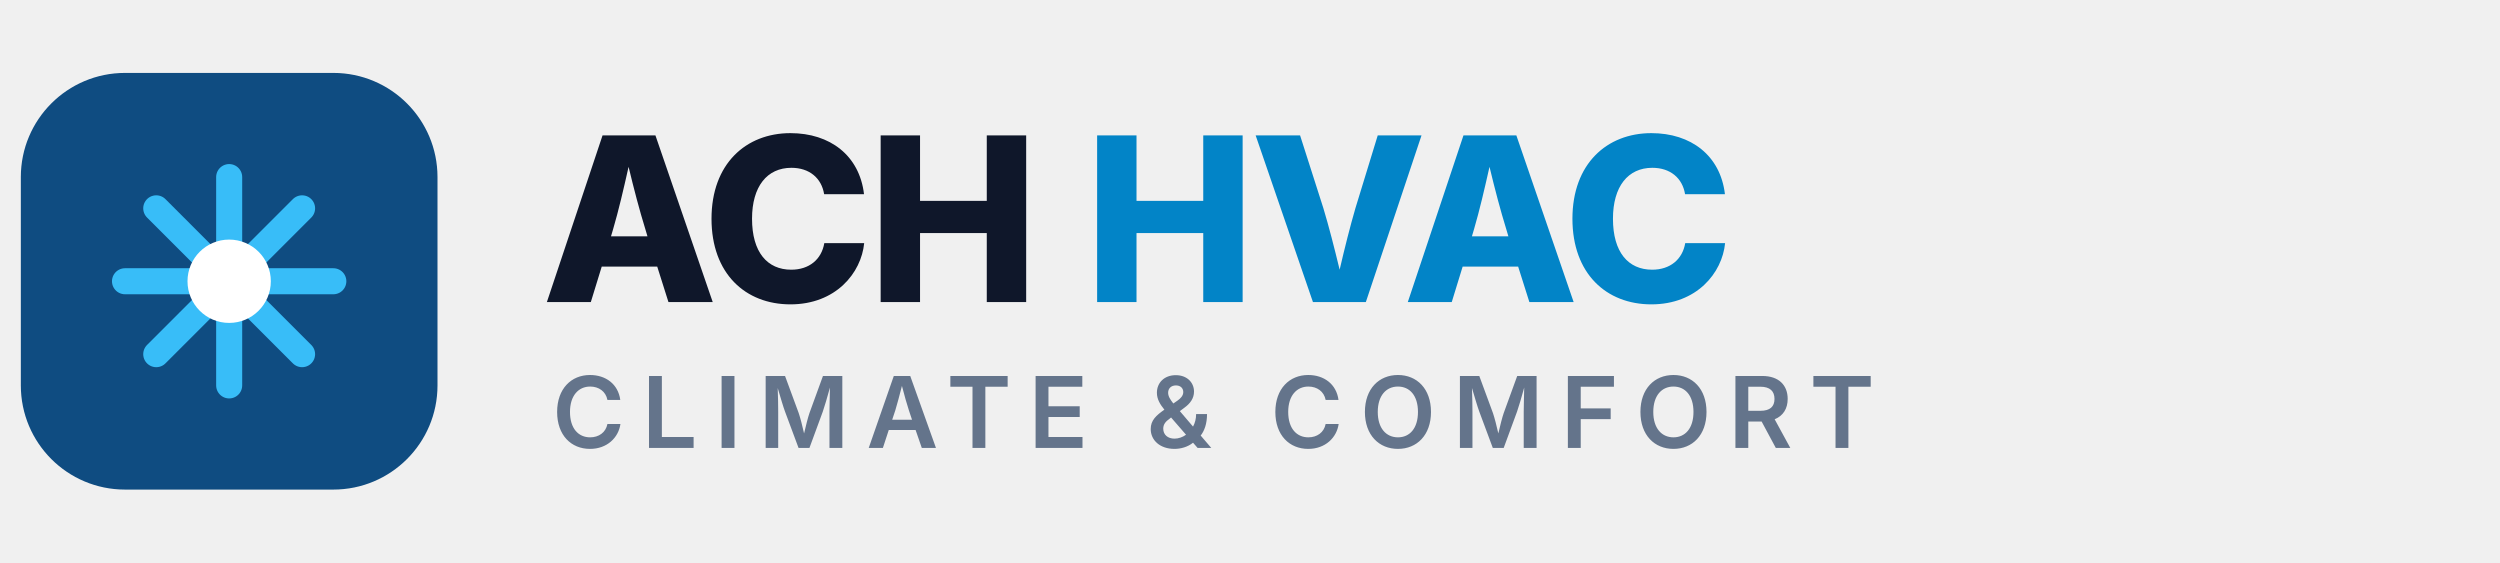
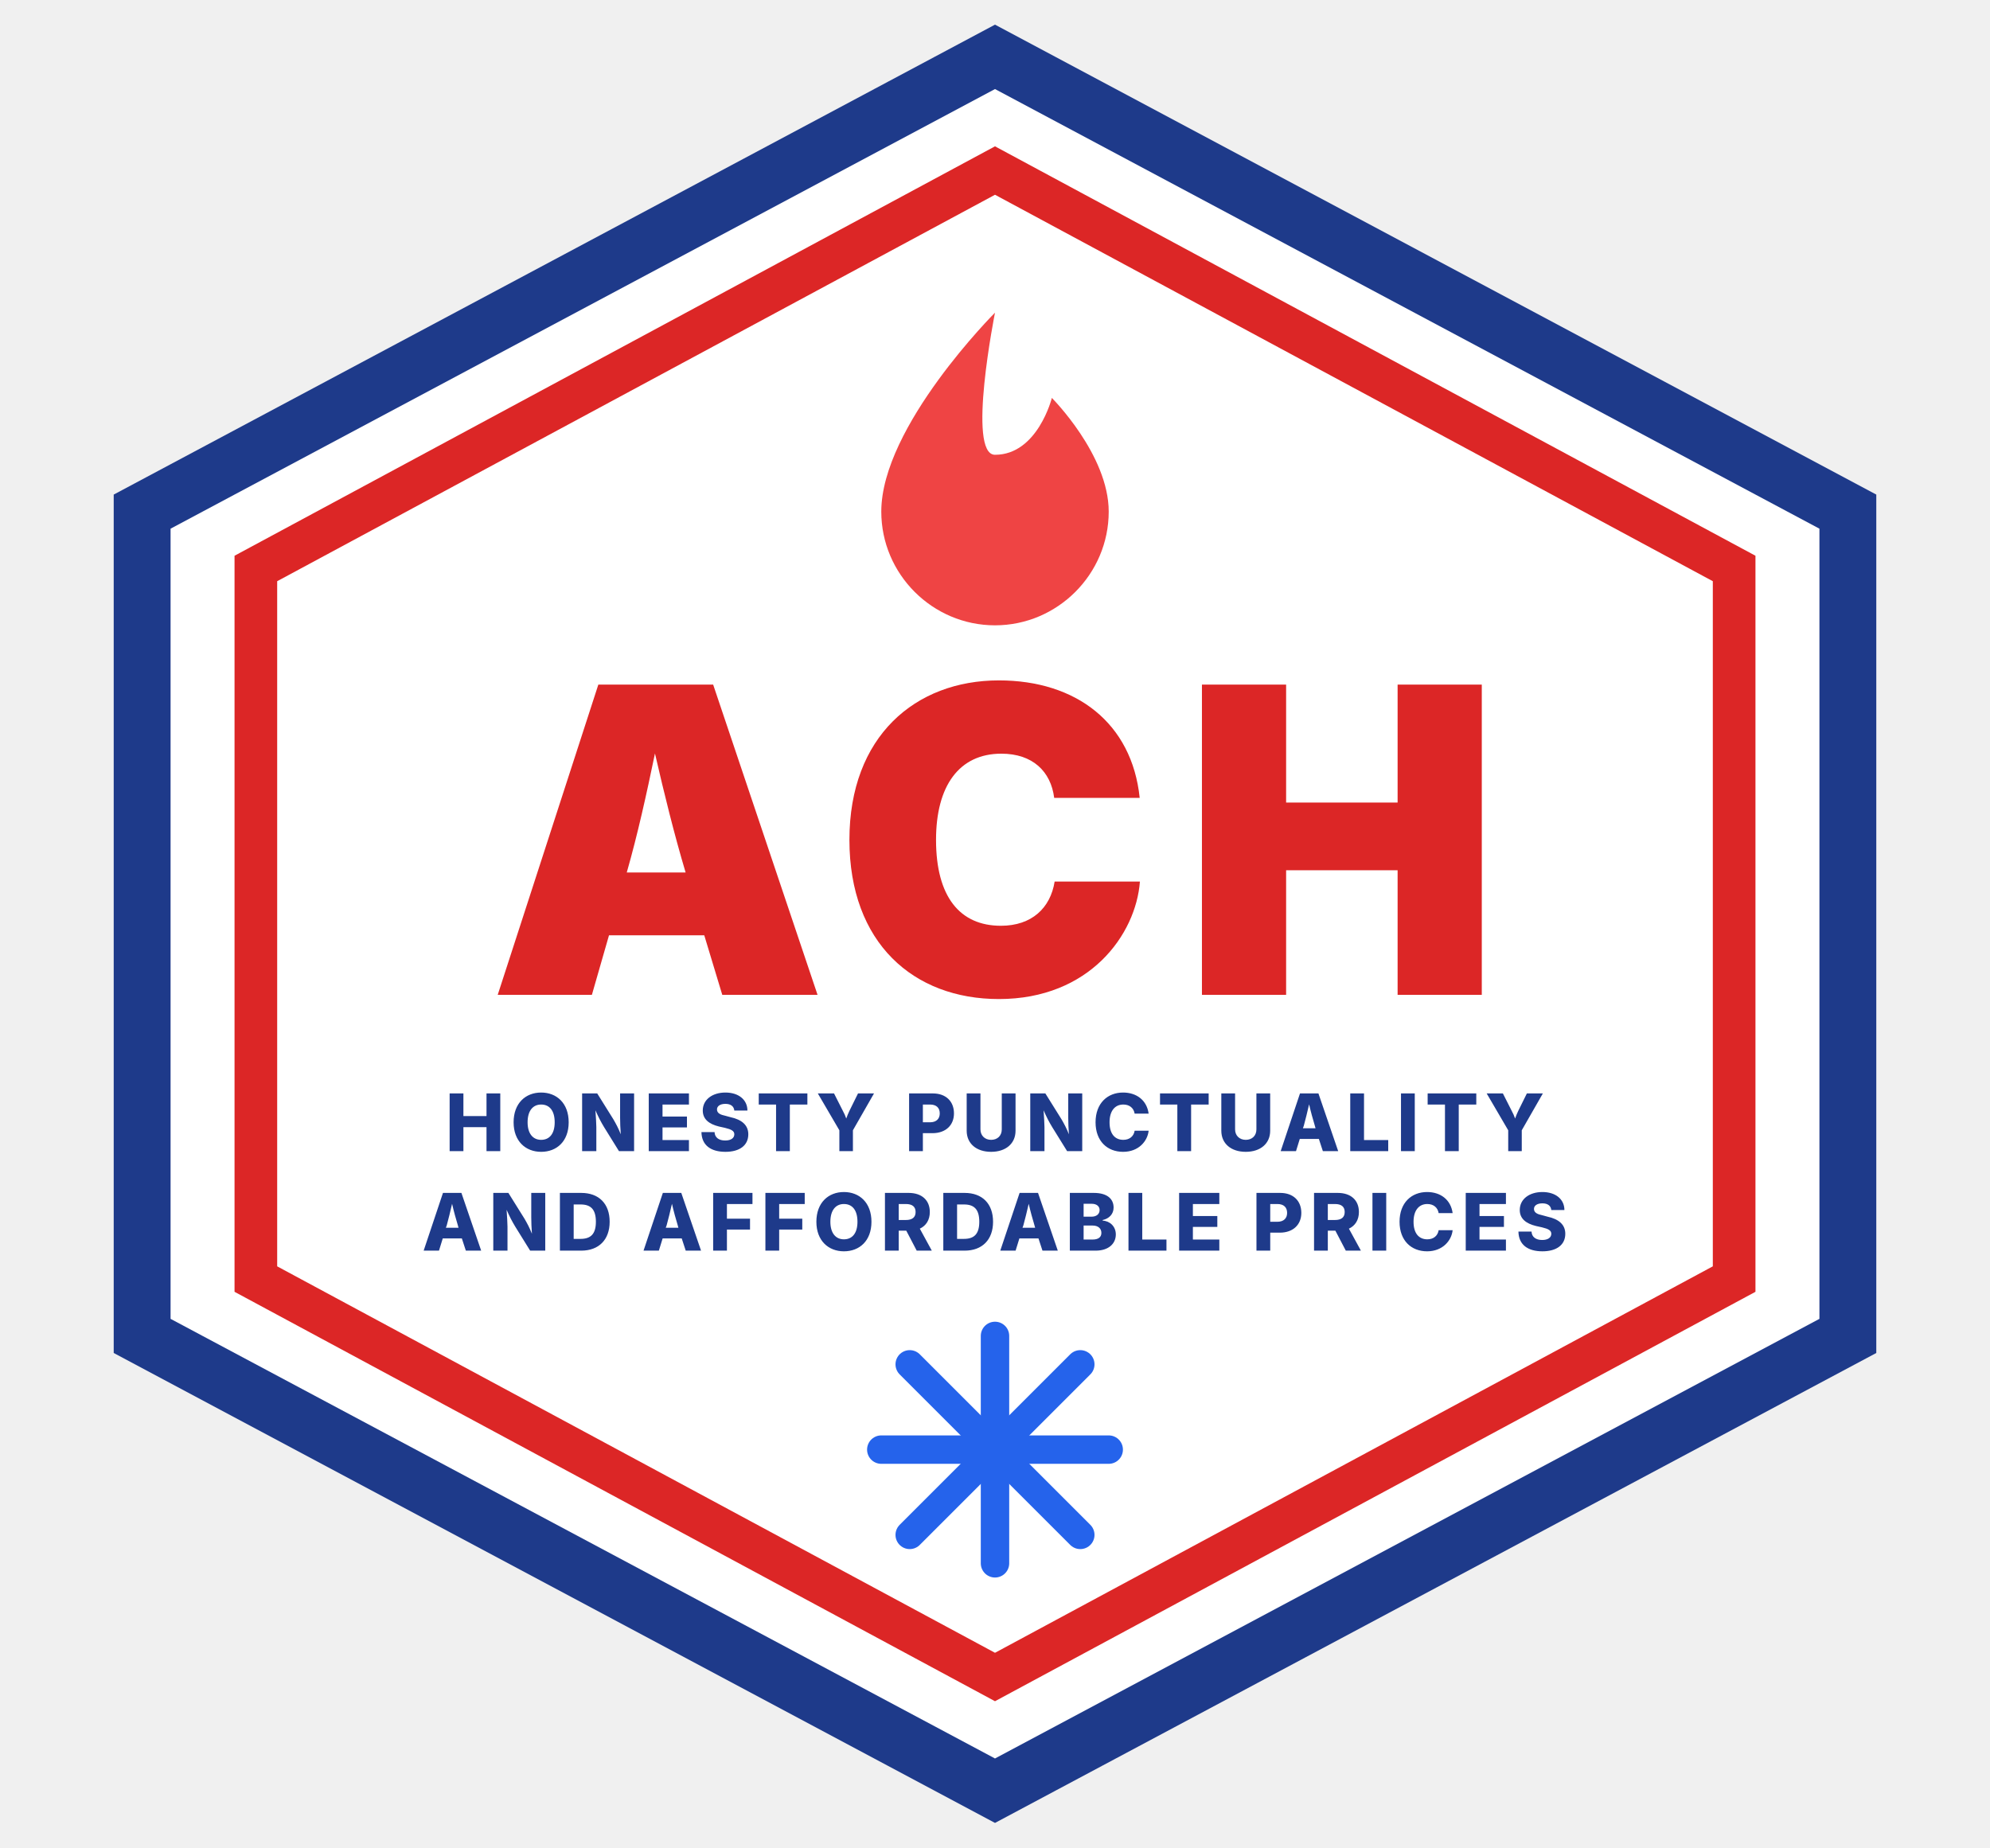
- <svg xmlns="http://www.w3.org/2000/svg" viewBox="0 0 240 54" fill="none">
-   <rect x="2" y="7" width="40" height="40" rx="10" fill="#0F4C81" />
-   <path d="M12 27H32M22 17V37M15 20L29 34M29 20L15 34" stroke="#38BDF8" stroke-width="2.5" stroke-linecap="round" />
-   <circle cx="22" cy="27" r="4" fill="#FFFFFF" />
-   <text x="52" y="29" font-family="Plus Jakarta Sans, Inter, sans-serif" font-weight="800" font-size="22" fill="#0F172A" letter-spacing="-0.5">ACH <tspan fill="#0284C7">HVAC</tspan>
-   </text>
-   <text x="53" y="43" font-family="Inter, sans-serif" font-weight="600" font-size="9.5" fill="#64748B" letter-spacing="1.6">CLIMATE &amp; COMFORT</text>
+ <svg xmlns="http://www.w3.org/2000/svg" viewBox="0 0 140 130" fill="none">
+   <polygon points="70,4 130,36 130,94 70,126 10,94 10,36" fill="#FFFFFF" stroke="#1E3A8A" stroke-width="4" />
+   <polygon points="70,12 122,40 122,90 70,118 18,90 18,40" fill="#FFFFFF" stroke="#DC2626" stroke-width="3" />
+   <path d="M70 22C70 22 62 30 62 36C62 40.4 65.6 44 70 44C74.4 44 78 40.4 78 36C78 32 74 28 74 28C74 28 73 32 70 32C68 32 70 22 70 22Z" fill="#EF4444" />
+   <text x="70" y="70" text-anchor="middle" font-family="Plus Jakarta Sans, Inter, sans-serif" font-weight="900" font-size="30" fill="#DC2626" letter-spacing="2">ACH</text>
+   <text x="70" y="81" text-anchor="middle" font-family="Inter, sans-serif" font-weight="800" font-size="5.6" fill="#1E3A8A" letter-spacing="0.4">HONESTY PUNCTUALITY</text>
+   <text x="70" y="88" text-anchor="middle" font-family="Inter, sans-serif" font-weight="800" font-size="5.6" fill="#1E3A8A" letter-spacing="0.4">AND AFFORDABLE PRICES</text>
+   <g stroke="#2563EB" stroke-width="2" stroke-linecap="round">
+     <line x1="70" y1="94" x2="70" y2="110" />
+     <line x1="62" y1="102" x2="78" y2="102" />
+     <line x1="64" y1="96" x2="76" y2="108" />
+     <line x1="76" y1="96" x2="64" y2="108" />
+   </g>
</svg>
